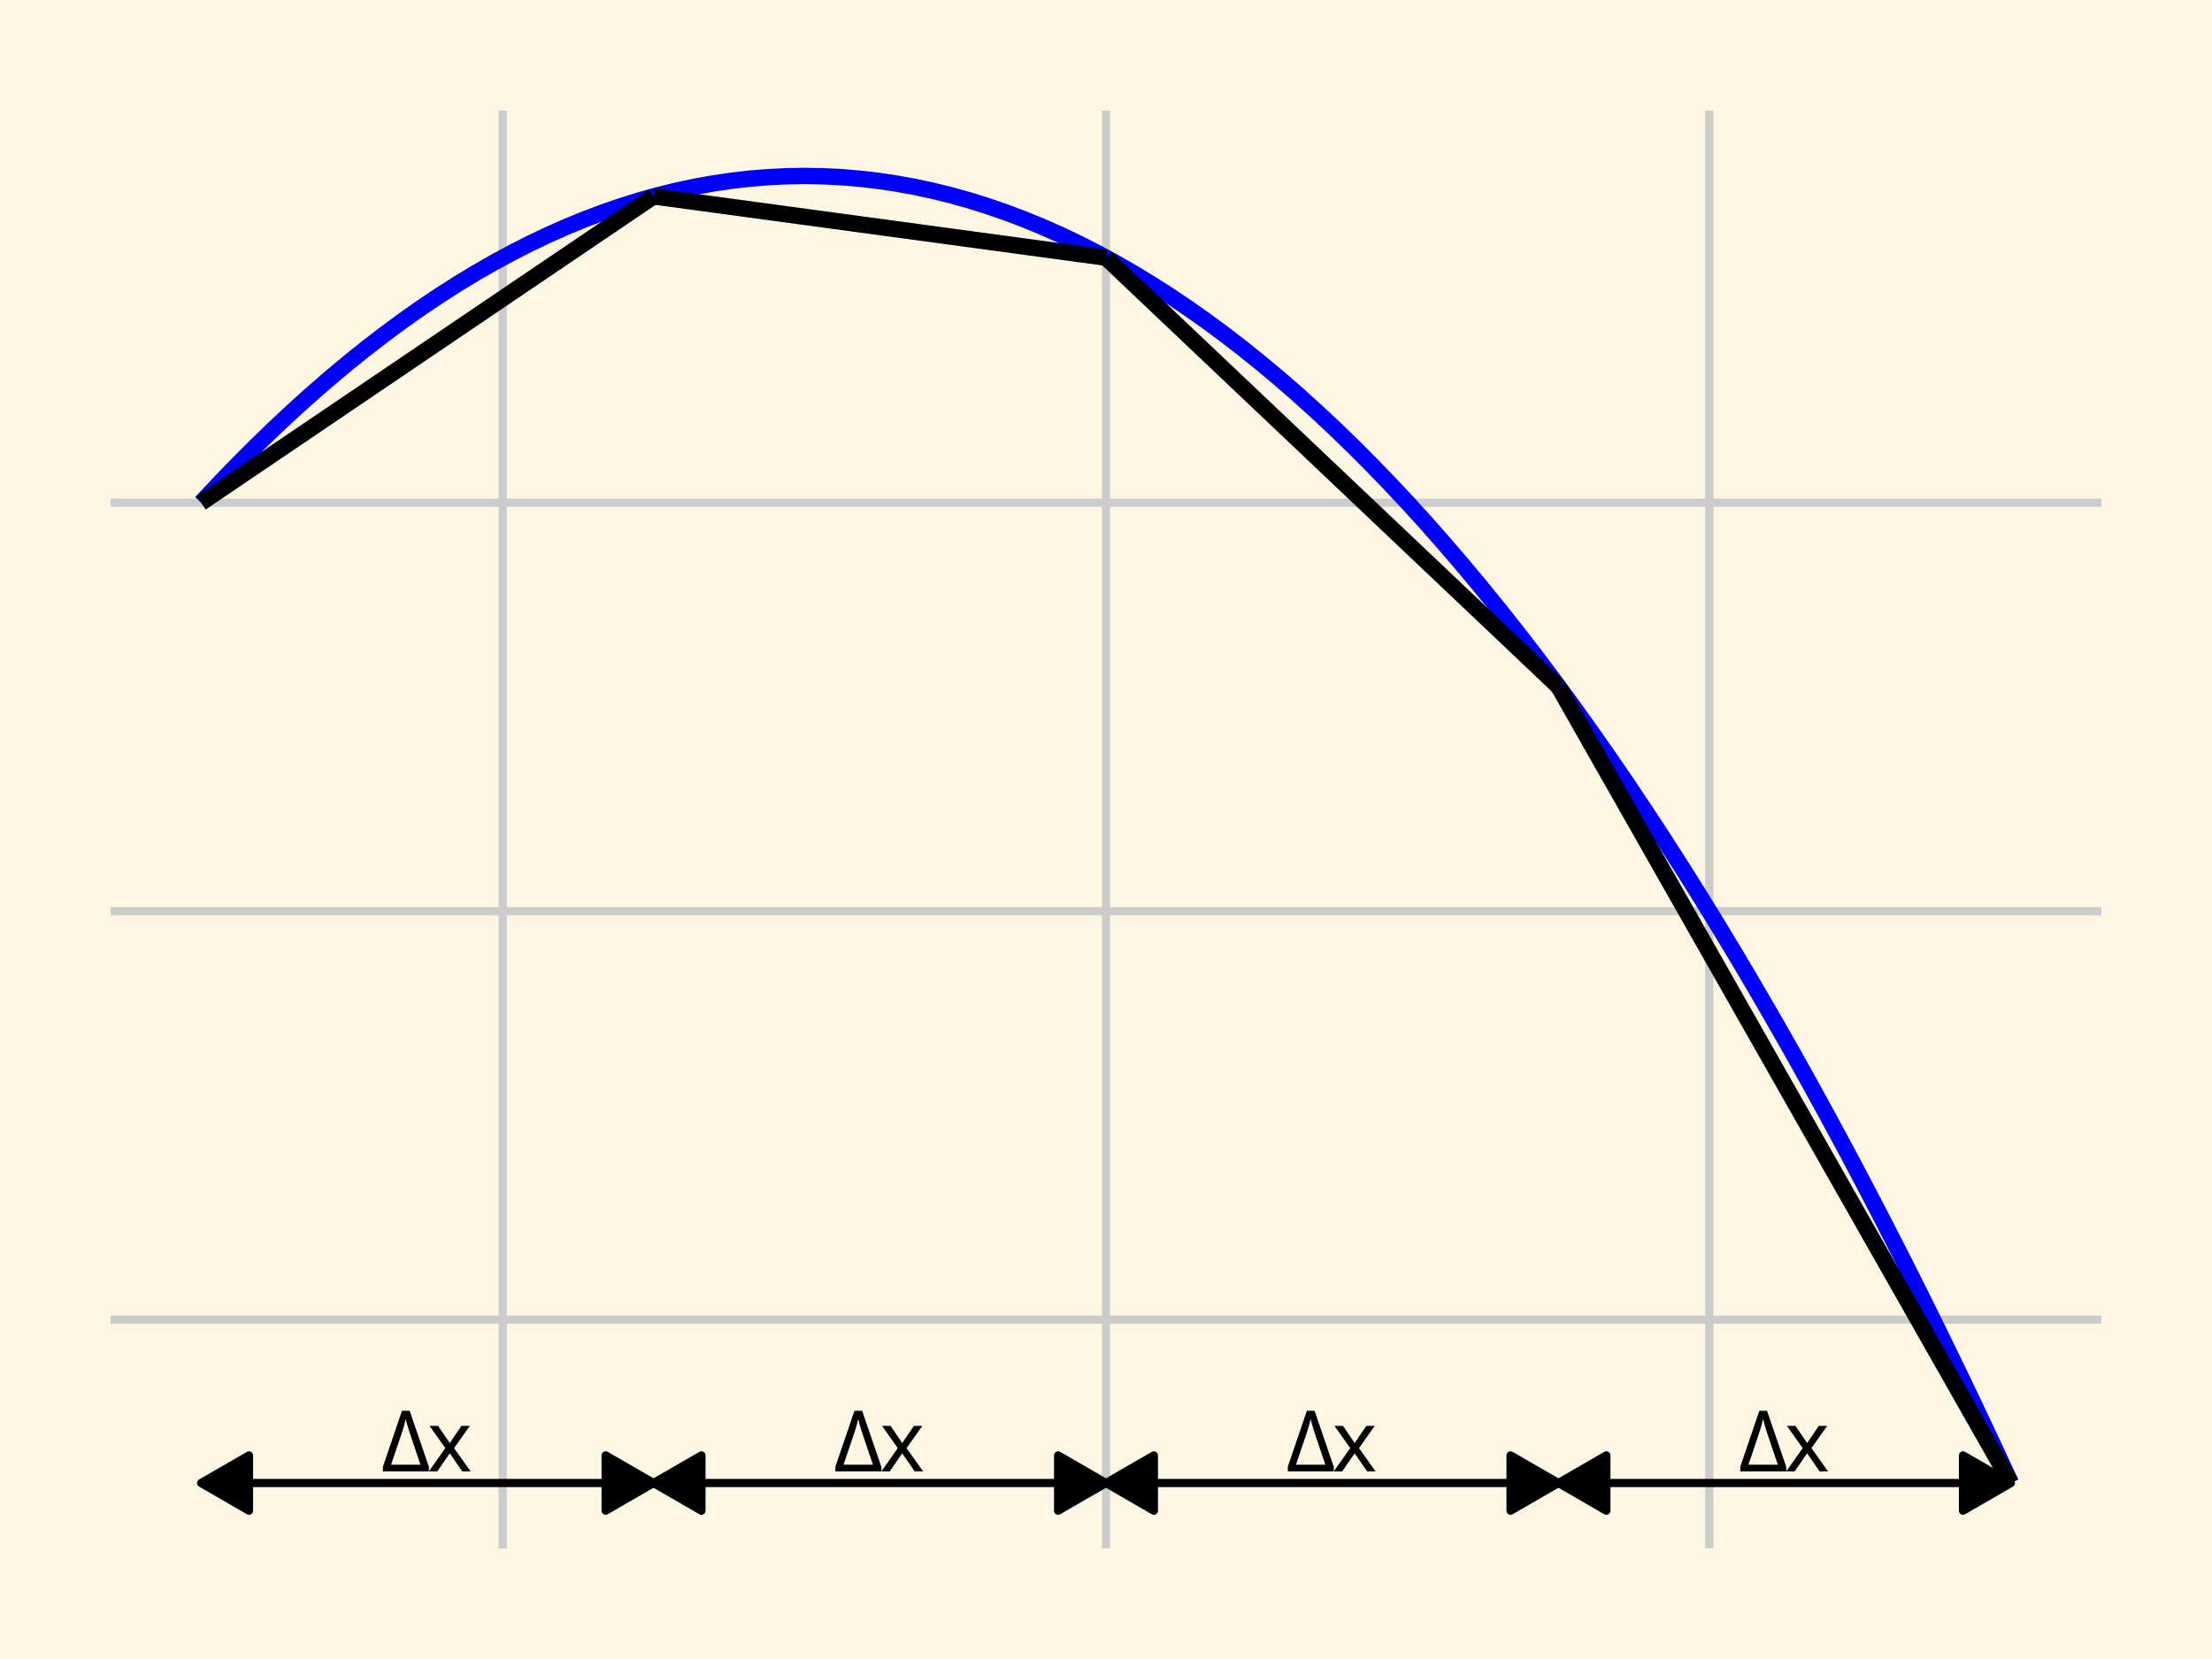
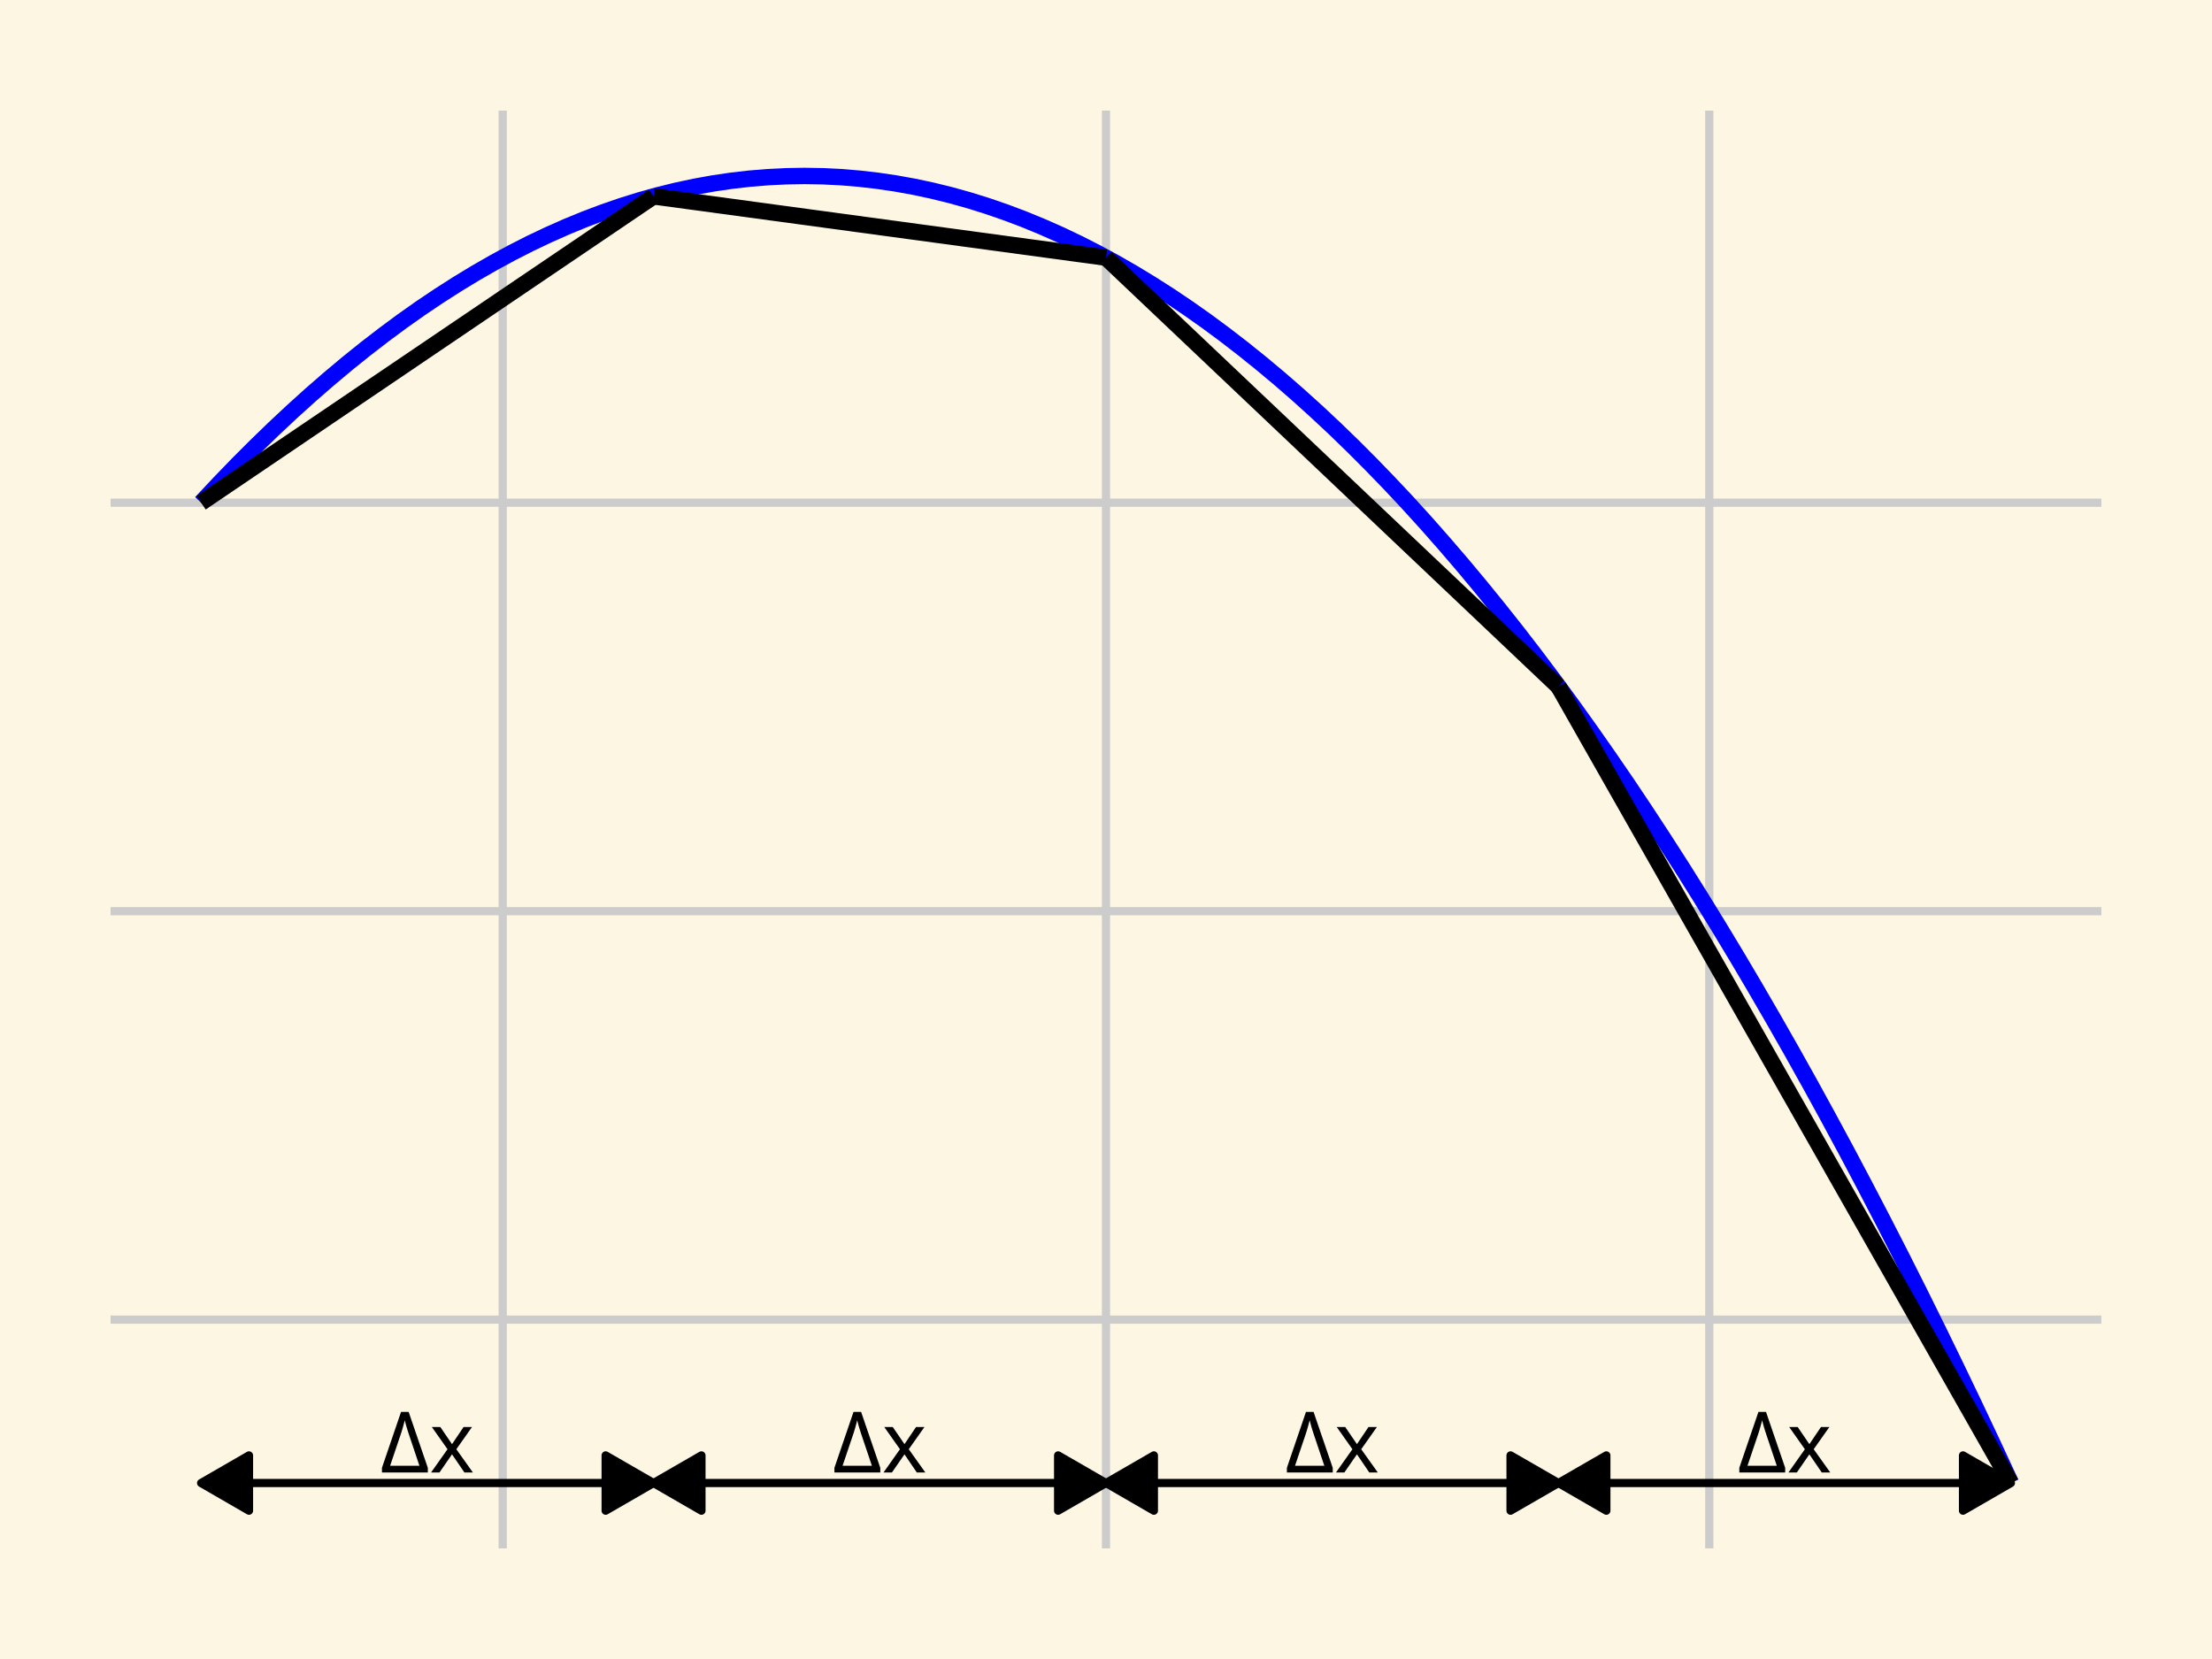
- <svg xmlns="http://www.w3.org/2000/svg" xmlns:xlink="http://www.w3.org/1999/xlink" width="288pt" height="216pt" viewBox="0 0 288 216" version="1.1">
+ <svg xmlns="http://www.w3.org/2000/svg" width="288pt" height="216pt" viewBox="0 0 288 216" version="1.1">
  <defs>
-     <g>
-       <symbol overflow="visible" id="glyph0-0">
-         <path style="stroke:none;" d="M 1.031 0 L 1.031 -7.891 L 5.578 -7.891 L 5.578 0 Z M 1.609 -0.562 L 5.016 -0.562 L 5.016 -7.328 L 1.609 -7.328 Z M 1.609 -0.562 " />
-       </symbol>
-       <symbol overflow="visible" id="glyph0-1">
-         <path style="stroke:none;" d="M 3.703 -7.891 L 6.203 -0.594 L 6.203 0 L 0.219 0 L 0.219 -0.609 L 2.703 -7.891 Z M 5.109 -0.875 L 3.719 -4.984 C 3.613 -5.316 3.516 -5.633 3.422 -5.938 C 3.328 -6.25 3.25 -6.539 3.188 -6.812 C 3.125 -6.539 3.051 -6.25 2.969 -5.938 C 2.883 -5.633 2.789 -5.332 2.688 -5.031 L 1.281 -0.875 Z M 5.109 -0.875 " />
-       </symbol>
-       <symbol overflow="visible" id="glyph0-2">
-         <path style="stroke:none;" d="M 2.344 -3.031 L 0.297 -5.922 L 1.406 -5.922 L 2.922 -3.688 L 4.438 -5.922 L 5.531 -5.922 L 3.484 -3.031 L 5.641 0 L 4.547 0 L 2.922 -2.359 L 1.297 0 L 0.203 0 Z M 2.344 -3.031 " />
-       </symbol>
-     </g>
    <clipPath id="clip1">
      <path d="M 14.398 171 L 273.598 171 L 273.598 173 L 14.398 173 Z M 14.398 171 " />
    </clipPath>
    <clipPath id="clip2">
      <path d="M 14.398 118 L 273.598 118 L 273.598 120 L 14.398 120 Z M 14.398 118 " />
    </clipPath>
    <clipPath id="clip3">
      <path d="M 14.398 64 L 273.598 64 L 273.598 66 L 14.398 66 Z M 14.398 64 " />
    </clipPath>
    <clipPath id="clip4">
      <path d="M 64 14.398 L 66 14.398 L 66 201.598 L 64 201.598 Z M 64 14.398 " />
    </clipPath>
    <clipPath id="clip5">
      <path d="M 143 14.398 L 145 14.398 L 145 201.598 L 143 201.598 Z M 143 14.398 " />
    </clipPath>
    <clipPath id="clip6">
      <path d="M 222 14.398 L 224 14.398 L 224 201.598 L 222 201.598 Z M 222 14.398 " />
    </clipPath>
  </defs>
  <g id="surface56">
    <rect x="0" y="0" width="288" height="216" style="fill:rgb(100%,100%,100%);fill-opacity:1;stroke:none;" />
    <rect x="0" y="0" width="288" height="216" style="fill:rgb(99.216%,96.471%,89.02%);fill-opacity:1;stroke:none;" />
    <path style="fill:none;stroke-width:1.067;stroke-linecap:round;stroke-linejoin:round;stroke:rgb(99.216%,96.471%,89.02%);stroke-opacity:1;stroke-miterlimit:10;" d="M 0 216 L 288 216 L 288 0 L 0 0 Z M 0 216 " />
    <g clip-path="url(#clip1)" clip-rule="nonzero">
      <path style="fill:none;stroke-width:1.067;stroke-linecap:butt;stroke-linejoin:round;stroke:rgb(80%,80%,80%);stroke-opacity:1;stroke-miterlimit:10;" d="M 14.398 171.816 L 273.602 171.816 " />
    </g>
    <g clip-path="url(#clip2)" clip-rule="nonzero">
      <path style="fill:none;stroke-width:1.067;stroke-linecap:butt;stroke-linejoin:round;stroke:rgb(80%,80%,80%);stroke-opacity:1;stroke-miterlimit:10;" d="M 14.398 118.637 L 273.602 118.637 " />
    </g>
    <g clip-path="url(#clip3)" clip-rule="nonzero">
      <path style="fill:none;stroke-width:1.067;stroke-linecap:butt;stroke-linejoin:round;stroke:rgb(80%,80%,80%);stroke-opacity:1;stroke-miterlimit:10;" d="M 14.398 65.453 L 273.602 65.453 " />
    </g>
    <g clip-path="url(#clip4)" clip-rule="nonzero">
      <path style="fill:none;stroke-width:1.067;stroke-linecap:butt;stroke-linejoin:round;stroke:rgb(80%,80%,80%);stroke-opacity:1;stroke-miterlimit:10;" d="M 65.453 201.602 L 65.453 14.398 " />
    </g>
    <g clip-path="url(#clip5)" clip-rule="nonzero">
      <path style="fill:none;stroke-width:1.067;stroke-linecap:butt;stroke-linejoin:round;stroke:rgb(80%,80%,80%);stroke-opacity:1;stroke-miterlimit:10;" d="M 144 201.602 L 144 14.398 " />
    </g>
    <g clip-path="url(#clip6)" clip-rule="nonzero">
      <path style="fill:none;stroke-width:1.067;stroke-linecap:butt;stroke-linejoin:round;stroke:rgb(80%,80%,80%);stroke-opacity:1;stroke-miterlimit:10;" d="M 222.547 201.602 L 222.547 14.398 " />
    </g>
    <path style="fill:none;stroke-width:2.134;stroke-linecap:butt;stroke-linejoin:round;stroke:rgb(0%,0%,100%);stroke-opacity:1;stroke-miterlimit:10;" d="M 26.184 65.453 L 28.562 62.914 L 30.941 60.453 L 33.324 58.07 L 35.703 55.766 L 38.082 53.539 L 40.461 51.391 L 42.844 49.32 L 45.223 47.328 L 47.602 45.414 L 49.984 43.578 L 52.363 41.816 L 54.742 40.137 L 57.125 38.535 L 59.504 37.012 L 61.883 35.566 L 64.266 34.199 L 66.645 32.91 L 69.023 31.699 L 71.406 30.566 L 73.785 29.512 L 76.164 28.535 L 78.547 27.637 L 80.926 26.816 L 83.305 26.074 L 85.688 25.41 L 88.066 24.824 L 90.445 24.316 L 92.828 23.887 L 95.207 23.535 L 97.586 23.262 L 99.969 23.066 L 102.348 22.949 L 104.727 22.91 L 107.109 22.949 L 109.488 23.066 L 111.867 23.262 L 114.246 23.535 L 116.629 23.887 L 119.008 24.316 L 121.387 24.824 L 123.77 25.41 L 126.148 26.074 L 128.527 26.816 L 130.91 27.637 L 133.289 28.535 L 135.668 29.512 L 138.051 30.566 L 140.43 31.699 L 142.809 32.91 L 145.191 34.199 L 147.57 35.566 L 149.949 37.012 L 152.332 38.535 L 154.711 40.137 L 157.09 41.816 L 159.473 43.578 L 161.852 45.414 L 164.23 47.328 L 166.613 49.32 L 168.992 51.391 L 171.371 53.539 L 173.754 55.766 L 176.133 58.07 L 178.512 60.453 L 180.891 62.914 L 183.273 65.453 L 185.652 68.07 L 188.031 70.77 L 190.414 73.543 L 192.793 76.395 L 195.172 79.324 L 197.555 82.332 L 199.934 85.418 L 202.312 88.582 L 204.695 91.824 L 207.074 95.148 L 209.453 98.547 L 211.836 102.023 L 214.215 105.578 L 216.594 109.211 L 218.977 112.922 L 221.355 116.711 L 223.734 120.578 L 226.117 124.527 L 228.496 128.551 L 230.875 132.652 L 233.258 136.832 L 235.637 141.09 L 238.016 145.426 L 240.398 149.844 L 242.777 154.336 L 245.156 158.906 L 247.539 163.555 L 249.918 168.281 L 252.297 173.09 L 254.676 177.973 L 257.059 182.934 L 259.438 187.973 L 261.816 193.09 " />
    <path style="fill:none;stroke-width:1.067;stroke-linecap:butt;stroke-linejoin:round;stroke:rgb(0%,0%,0%);stroke-opacity:1;stroke-miterlimit:10;" d="M 26.184 193.09 L 85.09 193.09 " />
    <path style="fill-rule:nonzero;fill:rgb(0%,0%,0%);fill-opacity:1;stroke-width:1.067;stroke-linecap:butt;stroke-linejoin:round;stroke:rgb(0%,0%,0%);stroke-opacity:1;stroke-miterlimit:10;" d="M 32.418 189.492 L 26.184 193.09 L 32.418 196.691 Z M 32.418 189.492 " />
    <path style="fill-rule:nonzero;fill:rgb(0%,0%,0%);fill-opacity:1;stroke-width:1.067;stroke-linecap:butt;stroke-linejoin:round;stroke:rgb(0%,0%,0%);stroke-opacity:1;stroke-miterlimit:10;" d="M 78.855 196.691 L 85.09 193.09 L 78.855 189.492 Z M 78.855 196.691 " />
    <path style="fill:none;stroke-width:1.067;stroke-linecap:butt;stroke-linejoin:round;stroke:rgb(0%,0%,0%);stroke-opacity:1;stroke-miterlimit:10;" d="M 85.09 193.09 L 144 193.09 " />
    <path style="fill-rule:nonzero;fill:rgb(0%,0%,0%);fill-opacity:1;stroke-width:1.067;stroke-linecap:butt;stroke-linejoin:round;stroke:rgb(0%,0%,0%);stroke-opacity:1;stroke-miterlimit:10;" d="M 91.328 189.492 L 85.09 193.09 L 91.328 196.691 Z M 91.328 189.492 " />
    <path style="fill-rule:nonzero;fill:rgb(0%,0%,0%);fill-opacity:1;stroke-width:1.067;stroke-linecap:butt;stroke-linejoin:round;stroke:rgb(0%,0%,0%);stroke-opacity:1;stroke-miterlimit:10;" d="M 137.766 196.691 L 144 193.09 L 137.766 189.492 Z M 137.766 196.691 " />
    <path style="fill:none;stroke-width:1.067;stroke-linecap:butt;stroke-linejoin:round;stroke:rgb(0%,0%,0%);stroke-opacity:1;stroke-miterlimit:10;" d="M 144 193.09 L 202.91 193.09 " />
    <path style="fill-rule:nonzero;fill:rgb(0%,0%,0%);fill-opacity:1;stroke-width:1.067;stroke-linecap:butt;stroke-linejoin:round;stroke:rgb(0%,0%,0%);stroke-opacity:1;stroke-miterlimit:10;" d="M 150.234 189.492 L 144 193.09 L 150.234 196.691 Z M 150.234 189.492 " />
    <path style="fill-rule:nonzero;fill:rgb(0%,0%,0%);fill-opacity:1;stroke-width:1.067;stroke-linecap:butt;stroke-linejoin:round;stroke:rgb(0%,0%,0%);stroke-opacity:1;stroke-miterlimit:10;" d="M 196.672 196.691 L 202.91 193.09 L 196.672 189.492 Z M 196.672 196.691 " />
    <path style="fill:none;stroke-width:1.067;stroke-linecap:butt;stroke-linejoin:round;stroke:rgb(0%,0%,0%);stroke-opacity:1;stroke-miterlimit:10;" d="M 202.91 193.09 L 261.816 193.09 " />
    <path style="fill-rule:nonzero;fill:rgb(0%,0%,0%);fill-opacity:1;stroke-width:1.067;stroke-linecap:butt;stroke-linejoin:round;stroke:rgb(0%,0%,0%);stroke-opacity:1;stroke-miterlimit:10;" d="M 209.145 189.492 L 202.91 193.09 L 209.145 196.691 Z M 209.145 189.492 " />
    <path style="fill-rule:nonzero;fill:rgb(0%,0%,0%);fill-opacity:1;stroke-width:1.067;stroke-linecap:butt;stroke-linejoin:round;stroke:rgb(0%,0%,0%);stroke-opacity:1;stroke-miterlimit:10;" d="M 255.582 196.691 L 261.816 193.09 L 255.582 189.492 Z M 255.582 196.691 " />
-     <g style="fill:rgb(0%,0%,0%);fill-opacity:1;">
-       <use xlink:href="#glyph0-1" x="49.637" y="191.574" />
-     </g>
-     <g style="fill:rgb(0%,0%,0%);fill-opacity:1;">
-       <use xlink:href="#glyph0-2" x="55.637" y="191.574" />
-     </g>
-     <g style="fill:rgb(0%,0%,0%);fill-opacity:1;">
-       <use xlink:href="#glyph0-1" x="108.547" y="191.574" />
-     </g>
-     <g style="fill:rgb(0%,0%,0%);fill-opacity:1;">
-       <use xlink:href="#glyph0-2" x="114.547" y="191.574" />
-     </g>
-     <g style="fill:rgb(0%,0%,0%);fill-opacity:1;">
-       <use xlink:href="#glyph0-1" x="167.453" y="191.574" />
-     </g>
-     <g style="fill:rgb(0%,0%,0%);fill-opacity:1;">
-       <use xlink:href="#glyph0-2" x="173.453" y="191.574" />
-     </g>
-     <g style="fill:rgb(0%,0%,0%);fill-opacity:1;">
-       <use xlink:href="#glyph0-1" x="226.363" y="191.574" />
-     </g>
-     <g style="fill:rgb(0%,0%,0%);fill-opacity:1;">
-       <use xlink:href="#glyph0-2" x="232.363" y="191.574" />
-     </g>
+     <path style=" stroke:none;fill-rule:nonzero;fill:rgb(0%,0%,0%);fill-opacity:1;" d="M 49.73 191.105 L 52.215 183.832 L 53.207 183.832 L 55.703 191.113 L 55.703 191.715 L 49.73 191.715 Z M 52.703 184.91 L 52.648 185.121 L 52.594 185.328 L 52.539 185.523 L 52.488 185.711 L 52.438 185.895 L 52.387 186.066 L 52.336 186.234 L 52.289 186.395 L 52.242 186.547 L 52.195 186.688 L 50.793 190.84 L 54.609 190.84 L 53.23 186.73 L 53.16 186.52 L 53.094 186.312 L 53.031 186.113 L 52.973 185.922 L 52.918 185.734 L 52.867 185.555 L 52.82 185.383 L 52.777 185.219 L 52.738 185.062 Z M 52.703 184.91 " />
+     <path style=" stroke:none;fill-rule:nonzero;fill:rgb(0%,0%,0%);fill-opacity:1;" d="M 58.266 188.688 L 56.223 185.793 L 57.328 185.793 L 58.852 188.027 L 60.359 185.793 L 61.457 185.793 L 59.414 188.688 L 61.57 191.715 L 60.465 191.715 L 58.852 189.352 L 57.219 191.715 L 56.125 191.715 Z M 58.266 188.688 " />
+     <path style=" stroke:none;fill-rule:nonzero;fill:rgb(0%,0%,0%);fill-opacity:1;" d="M 108.641 191.105 L 111.125 183.832 L 112.117 183.832 L 114.613 191.113 L 114.613 191.715 L 108.641 191.715 Z M 111.609 184.91 L 111.555 185.121 L 111.504 185.328 L 111.449 185.523 L 111.398 185.711 L 111.348 185.895 L 111.297 186.066 L 111.246 186.234 L 111.199 186.395 L 111.152 186.547 L 111.105 186.688 L 109.703 190.84 L 113.52 190.84 L 112.137 186.73 L 112.066 186.52 L 112 186.312 L 111.938 186.113 L 111.879 185.922 L 111.824 185.734 L 111.773 185.555 L 111.727 185.383 L 111.684 185.219 L 111.645 185.062 Z M 111.609 184.91 " />
+     <path style=" stroke:none;fill-rule:nonzero;fill:rgb(0%,0%,0%);fill-opacity:1;" d="M 117.172 188.688 L 115.129 185.793 L 116.234 185.793 L 117.762 188.027 L 119.27 185.793 L 120.363 185.793 L 118.32 188.688 L 120.477 191.715 L 119.371 191.715 L 117.762 189.352 L 116.129 191.715 L 115.035 191.715 Z M 117.172 188.688 " />
+     <path style=" stroke:none;fill-rule:nonzero;fill:rgb(0%,0%,0%);fill-opacity:1;" d="M 167.551 191.105 L 170.035 183.832 L 171.027 183.832 L 173.523 191.113 L 173.523 191.715 L 167.551 191.715 Z M 170.52 184.91 L 170.465 185.121 L 170.41 185.328 L 170.359 185.523 L 170.305 185.711 L 170.254 185.895 L 170.203 186.066 L 170.156 186.234 L 170.105 186.395 L 170.059 186.547 L 170.012 186.688 L 168.609 190.84 L 172.426 190.84 L 171.047 186.73 L 170.977 186.52 L 170.91 186.312 L 170.848 186.113 L 170.789 185.922 L 170.734 185.734 L 170.684 185.555 L 170.637 185.383 L 170.594 185.219 L 170.555 185.062 Z M 170.52 184.91 " />
+     <path style=" stroke:none;fill-rule:nonzero;fill:rgb(0%,0%,0%);fill-opacity:1;" d="M 176.082 188.688 L 174.039 185.793 L 175.145 185.793 L 176.672 188.027 L 178.18 185.793 L 179.273 185.793 L 177.23 188.688 L 179.387 191.715 L 178.281 191.715 L 176.672 189.352 L 175.035 191.715 L 173.941 191.715 Z M 176.082 188.688 " />
+     <path style=" stroke:none;fill-rule:nonzero;fill:rgb(0%,0%,0%);fill-opacity:1;" d="M 226.457 191.105 L 228.945 183.832 L 229.934 183.832 L 232.43 191.113 L 232.43 191.715 L 226.457 191.715 Z M 229.43 184.91 L 229.375 185.121 L 229.32 185.328 L 229.266 185.523 L 229.215 185.711 L 229.164 185.895 L 229.113 186.066 L 229.066 186.234 L 229.016 186.395 L 228.969 186.547 L 228.922 186.688 L 227.52 190.84 L 231.336 190.84 L 229.957 186.73 L 229.887 186.52 L 229.82 186.312 L 229.758 186.113 L 229.699 185.922 L 229.645 185.734 L 229.594 185.555 L 229.547 185.383 L 229.504 185.219 L 229.465 185.062 Z M 229.43 184.91 " />
+     <path style=" stroke:none;fill-rule:nonzero;fill:rgb(0%,0%,0%);fill-opacity:1;" d="M 234.992 188.688 L 232.949 185.793 L 234.055 185.793 L 235.578 188.027 L 237.09 185.793 L 238.184 185.793 L 236.141 188.688 L 238.297 191.715 L 237.191 191.715 L 235.578 189.352 L 233.945 191.715 L 232.852 191.715 Z M 234.992 188.688 " />
    <path style="fill:none;stroke-width:2.134;stroke-linecap:butt;stroke-linejoin:round;stroke:rgb(0%,0%,0%);stroke-opacity:1;stroke-miterlimit:10;" d="M 26.184 65.453 L 85.09 25.566 " />
    <path style="fill:none;stroke-width:2.134;stroke-linecap:butt;stroke-linejoin:round;stroke:rgb(0%,0%,0%);stroke-opacity:1;stroke-miterlimit:10;" d="M 85.09 25.566 L 144 33.547 " />
    <path style="fill:none;stroke-width:2.134;stroke-linecap:butt;stroke-linejoin:round;stroke:rgb(0%,0%,0%);stroke-opacity:1;stroke-miterlimit:10;" d="M 144 33.547 L 202.91 89.387 " />
    <path style="fill:none;stroke-width:2.134;stroke-linecap:butt;stroke-linejoin:round;stroke:rgb(0%,0%,0%);stroke-opacity:1;stroke-miterlimit:10;" d="M 202.91 89.387 L 261.816 193.09 " />
  </g>
</svg>
